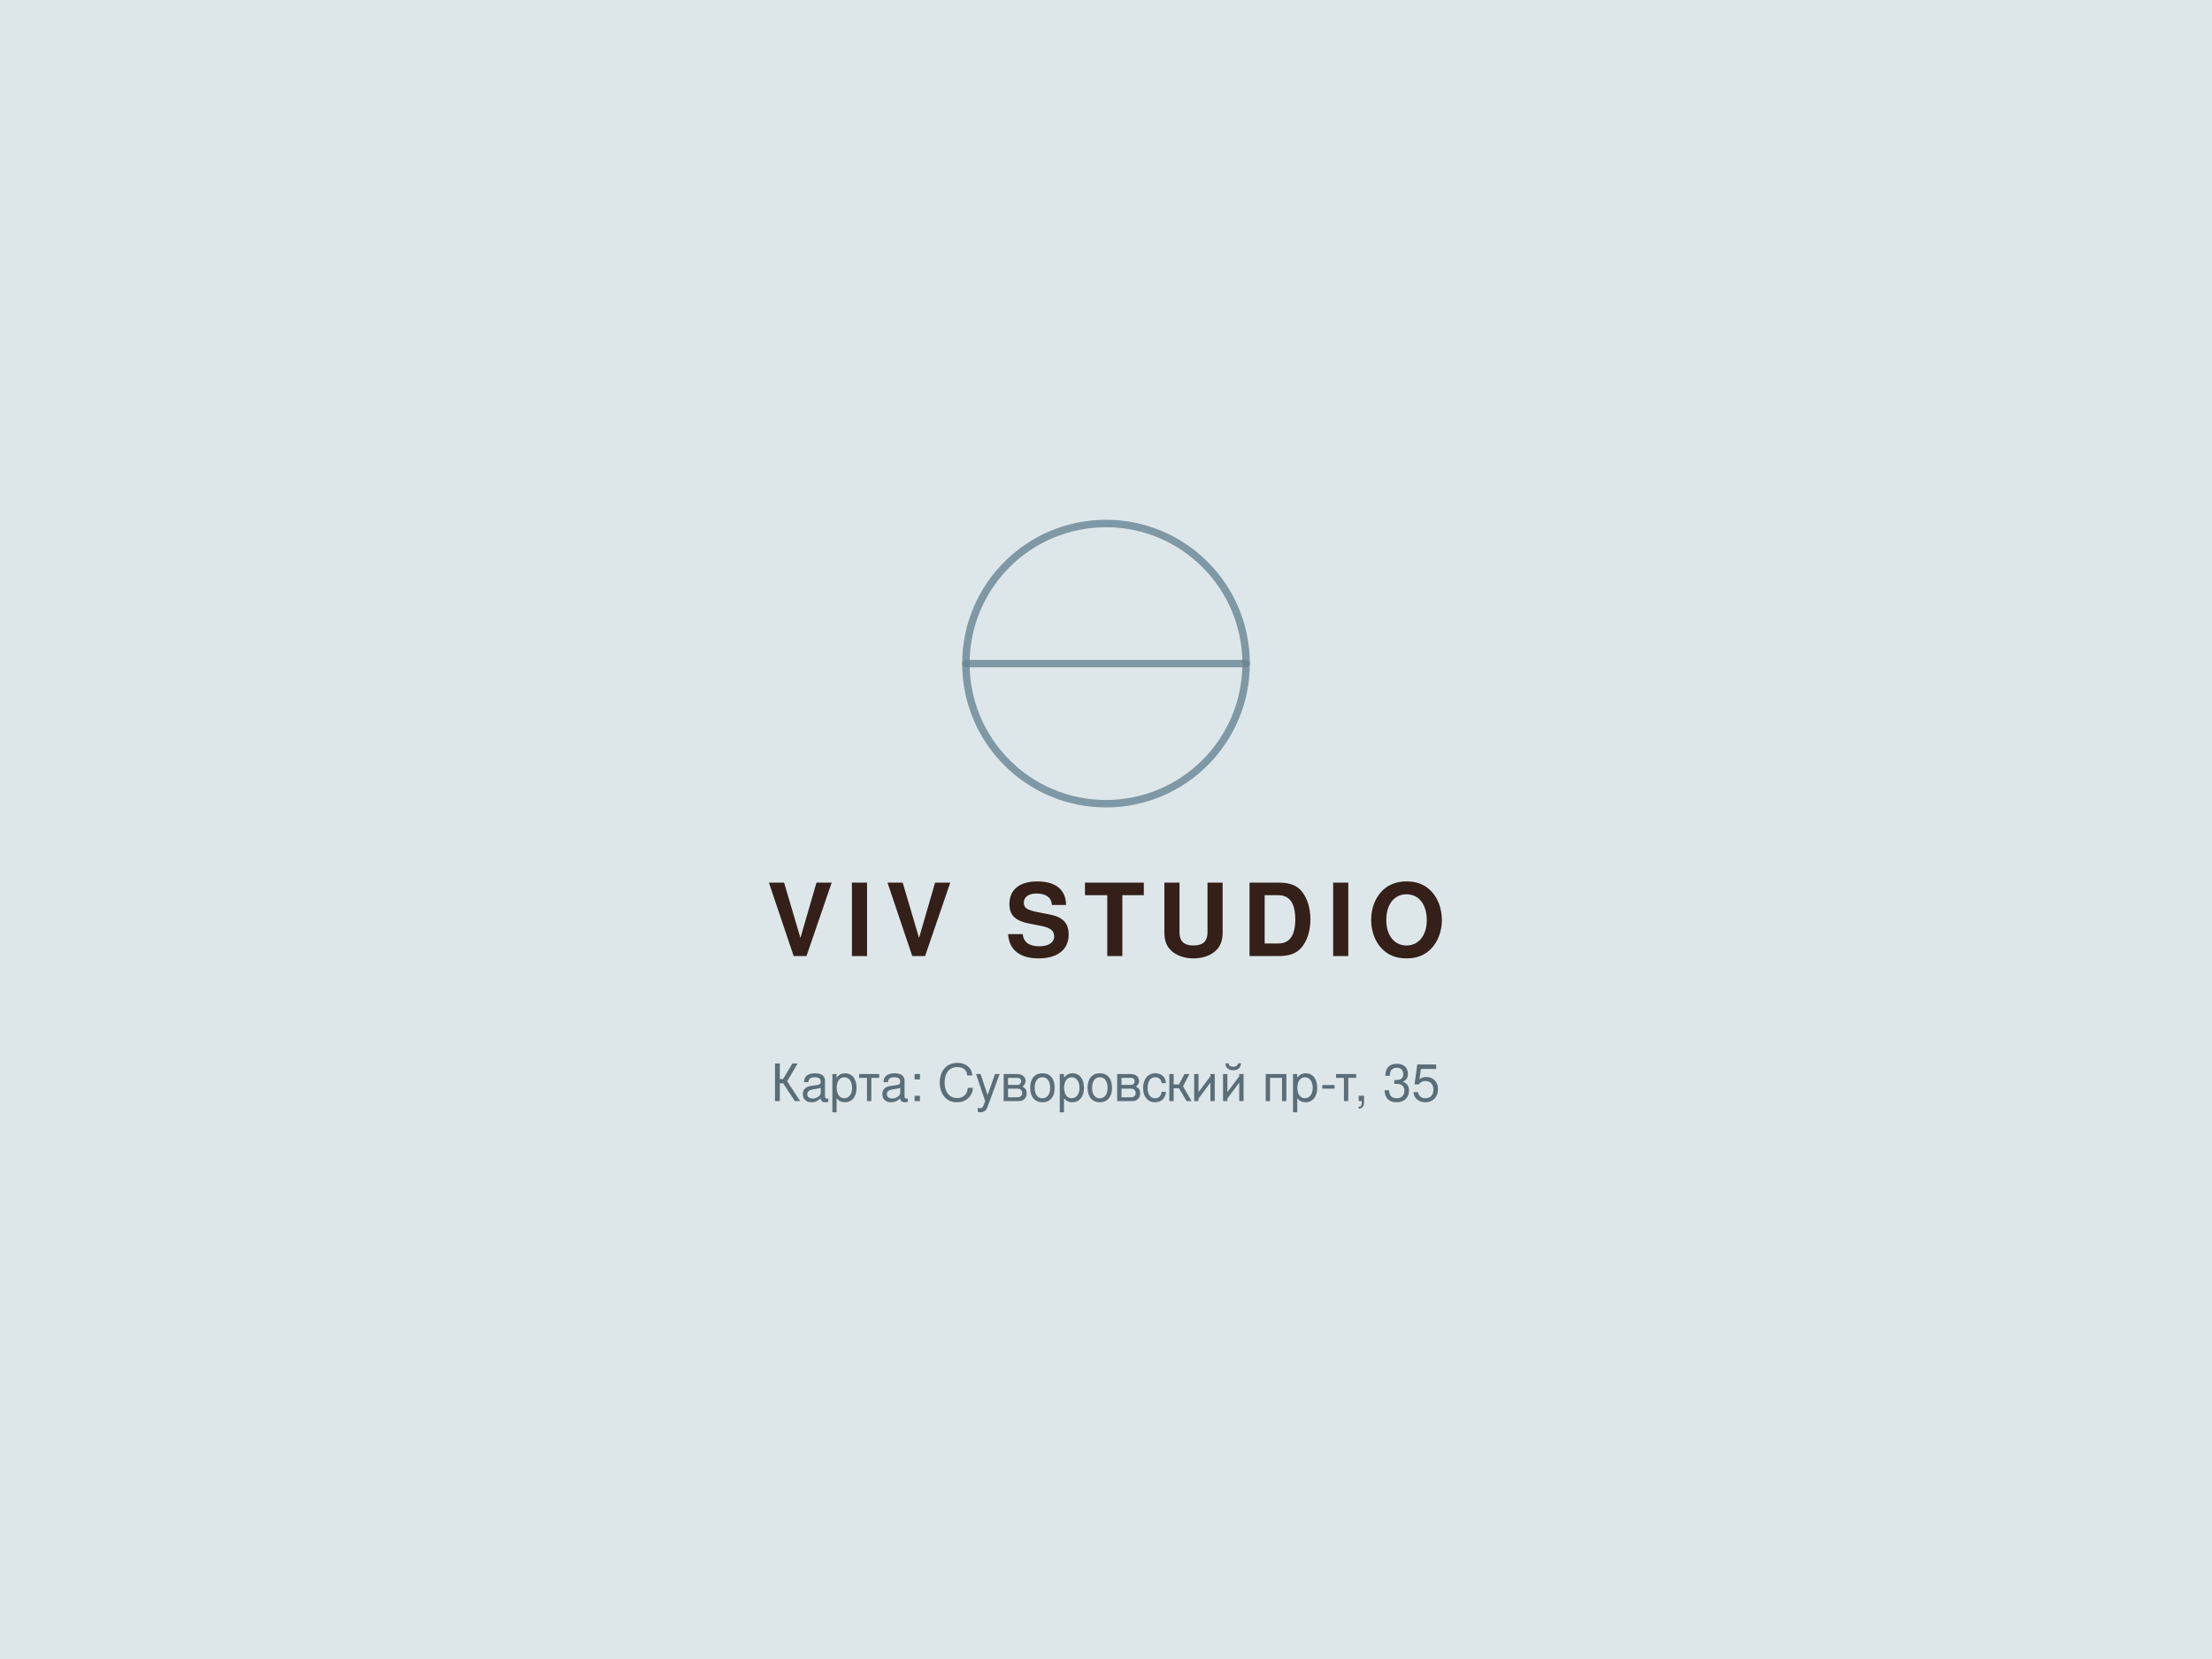
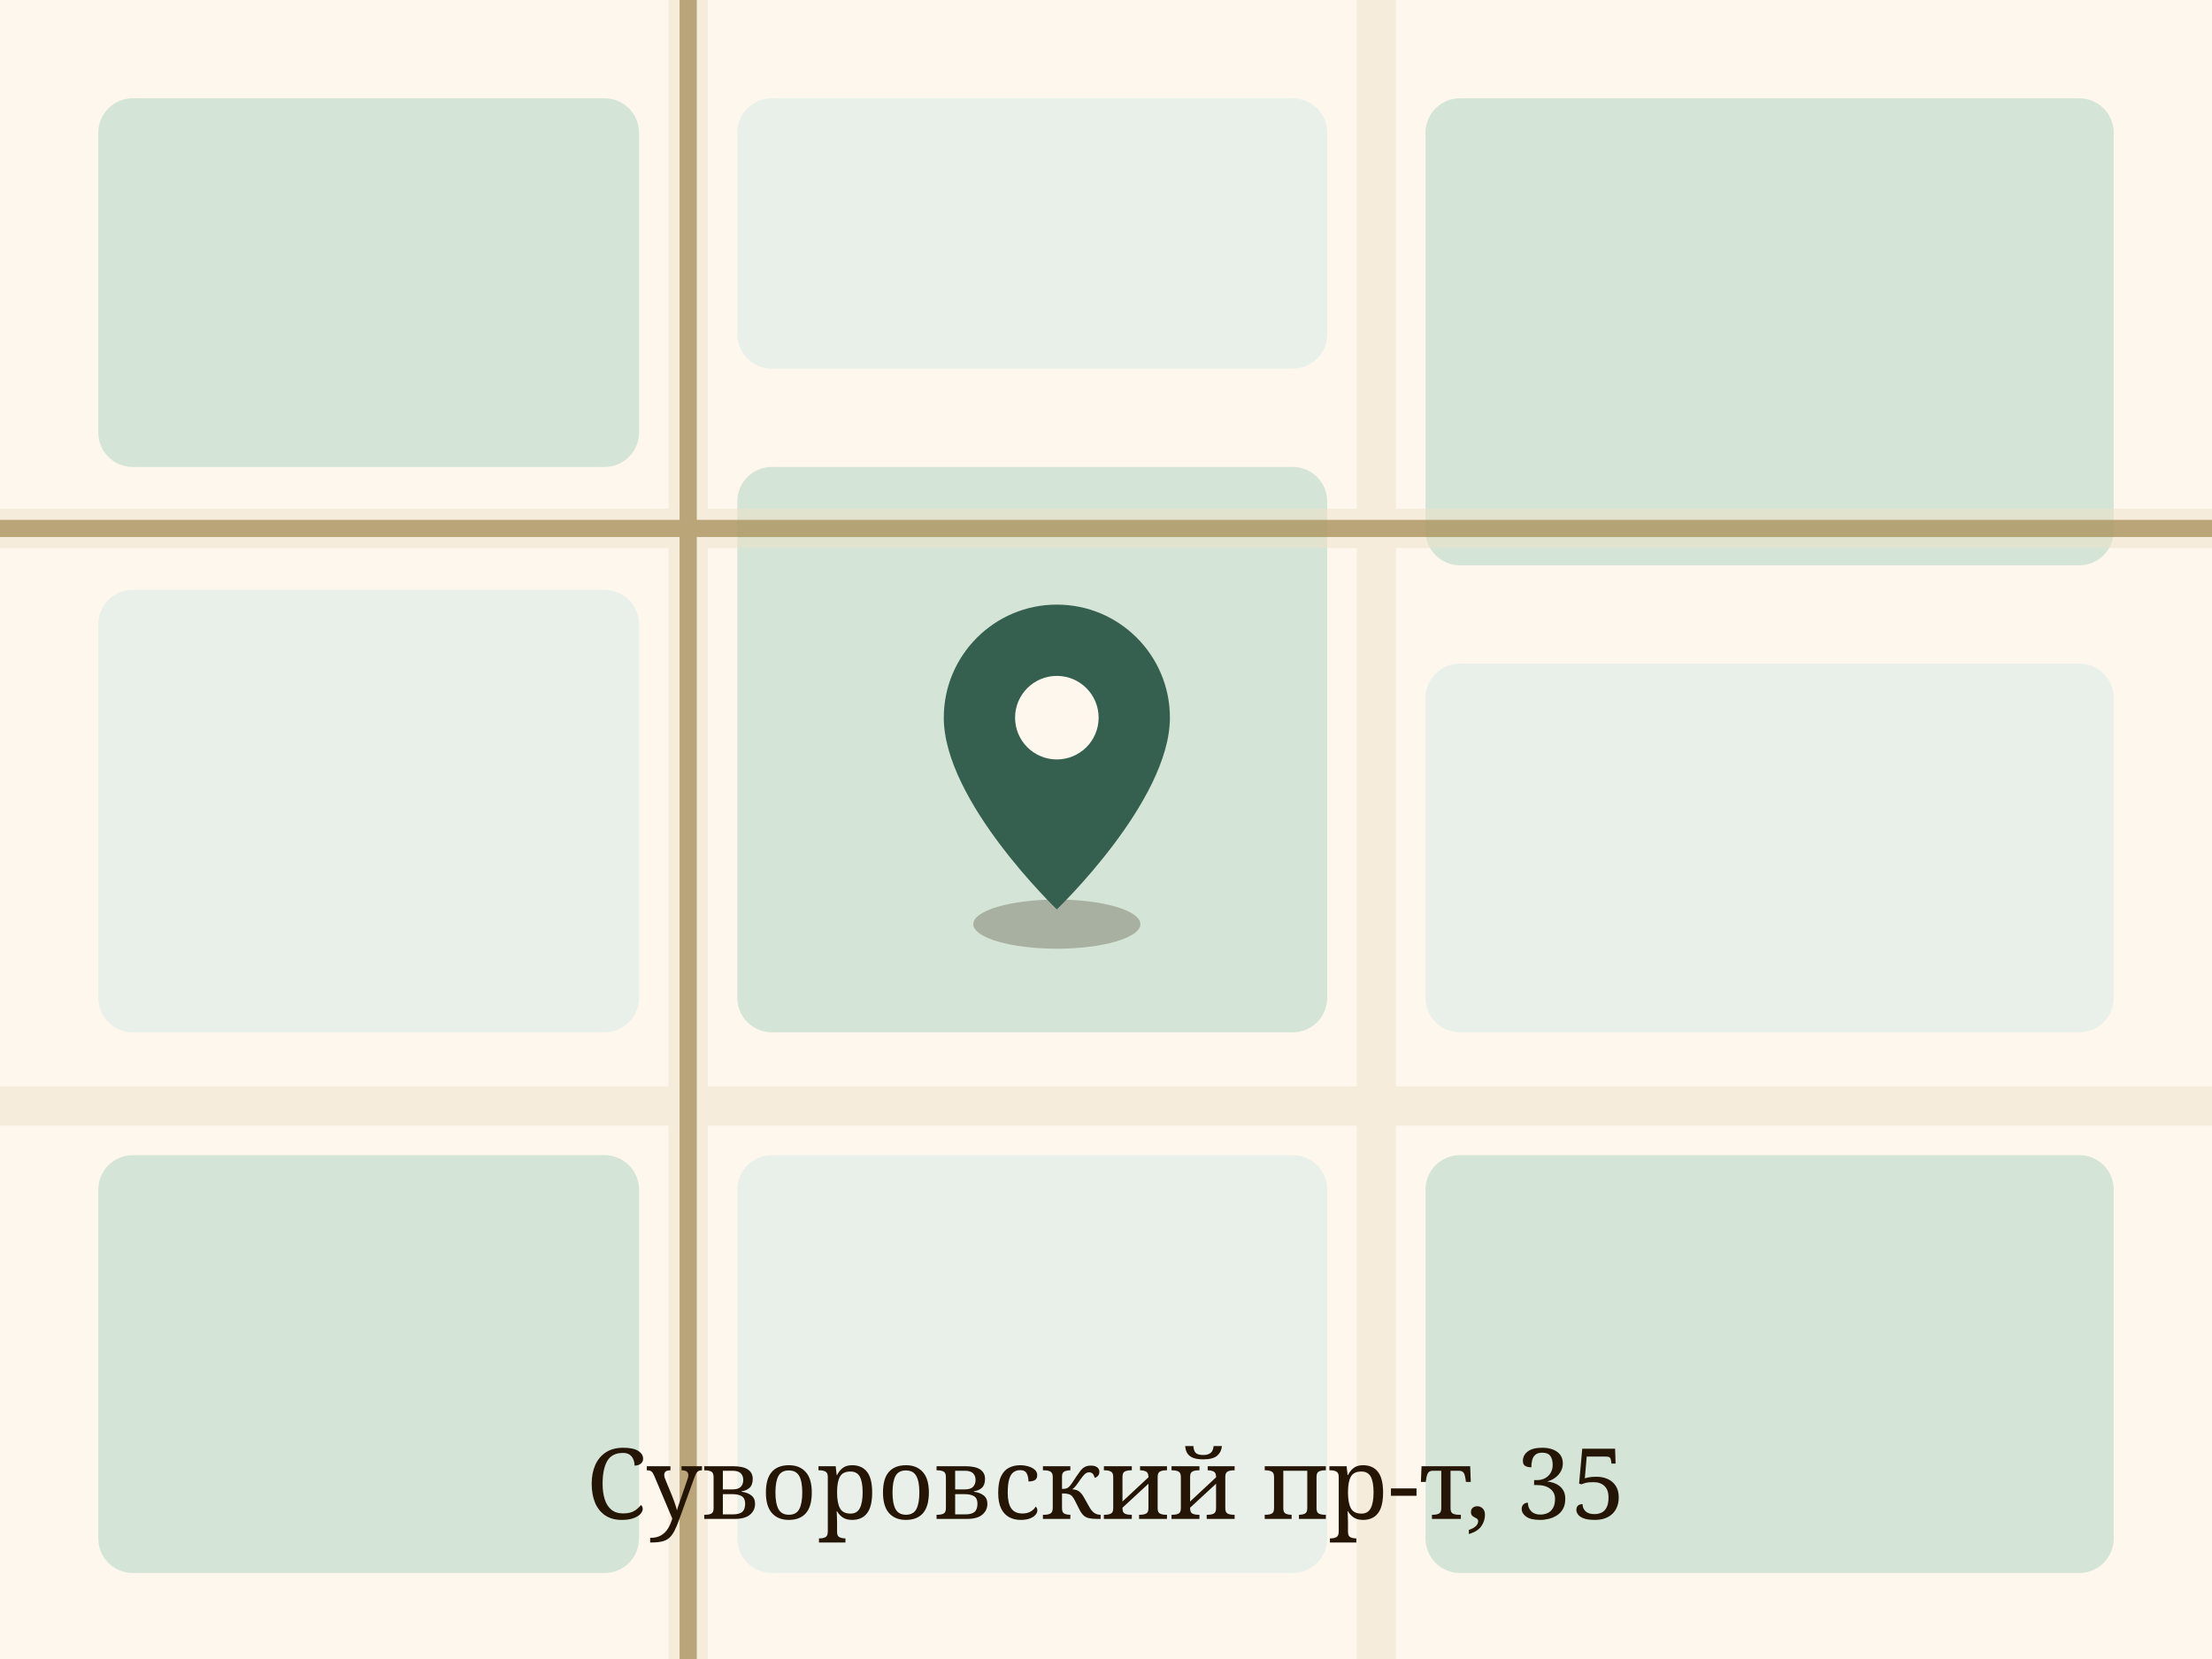
<svg xmlns="http://www.w3.org/2000/svg" viewBox="0 0 900 675" width="900" height="675" role="img">
-   <rect width="900" height="675" fill="#DDE7EA" />
-   <g fill="none" stroke="#688593" stroke-width="3.037" stroke-opacity=".8">
-     <circle cx="450" cy="270" r="57" />
-     <path d="M393 270 L507 270" stroke-linecap="round" />
+   <rect width="900" height="675" fill="#FDF7EE" />
+   <rect x="40" y="40" width="220" height="150" rx="14" fill="#CFE2D5" opacity=".9" />
+   <rect x="300" y="40" width="240" height="110" rx="14" fill="#E6F0E9" opacity=".9" />
+   <rect x="580" y="40" width="280" height="190" rx="14" fill="#CFE2D5" opacity=".9" />
+   <rect x="40" y="240" width="220" height="180" rx="14" fill="#E6F0E9" opacity=".9" />
+   <rect x="300" y="190" width="240" height="230" rx="14" fill="#CFE2D5" opacity=".9" />
+   <rect x="580" y="270" width="280" height="150" rx="14" fill="#E6F0E9" opacity=".9" />
+   <rect x="40" y="470" width="220" height="170" rx="14" fill="#CFE2D5" opacity=".9" />
+   <rect x="300" y="470" width="240" height="170" rx="14" fill="#E6F0E9" opacity=".9" />
+   <rect x="580" y="470" width="280" height="170" rx="14" fill="#CFE2D5" opacity=".9" />
+   <g stroke="#EFE2C8" stroke-width="16" stroke-linecap="round" opacity=".5">
+     <path d="M0 215h900M0 450h900M280 0v675M560 0v675" />
  </g>
-   <text x="50%" y="389" text-anchor="middle" font-family="Helvetica,Arial,sans-serif" font-weight="bold" font-size="41" letter-spacing="5" fill="#342019">VIV STUDIO</text>
-   <text x="50%" y="448" text-anchor="middle" font-family="Helvetica,Arial,sans-serif" font-size="21" fill="#5B6E77">Карта: Суворовский пр-т, 35</text>
+   <g stroke="#A48D55" stroke-width="7" stroke-linecap="round" opacity=".75">
+     <path d="M0 215h900M280 0v675" />
+   </g>
+   <g transform="translate(430 300)">
+     <ellipse cx="0" cy="76" rx="34" ry="10" fill="#251505" opacity=".25" />
+     <path d="M0 70S46 26 46-8A46 46 0 1 0-46-8C-46 26 0 70 0 70z" fill="#35604F" />
+     <circle cx="0" cy="-8" r="17" fill="#FDF7EE" />
+   </g>
+   <text x="50%" y="618" text-anchor="middle" font-family="Georgia,serif" font-size="40" fill="#251505">Суворовский пр-т, 35</text>
</svg>
